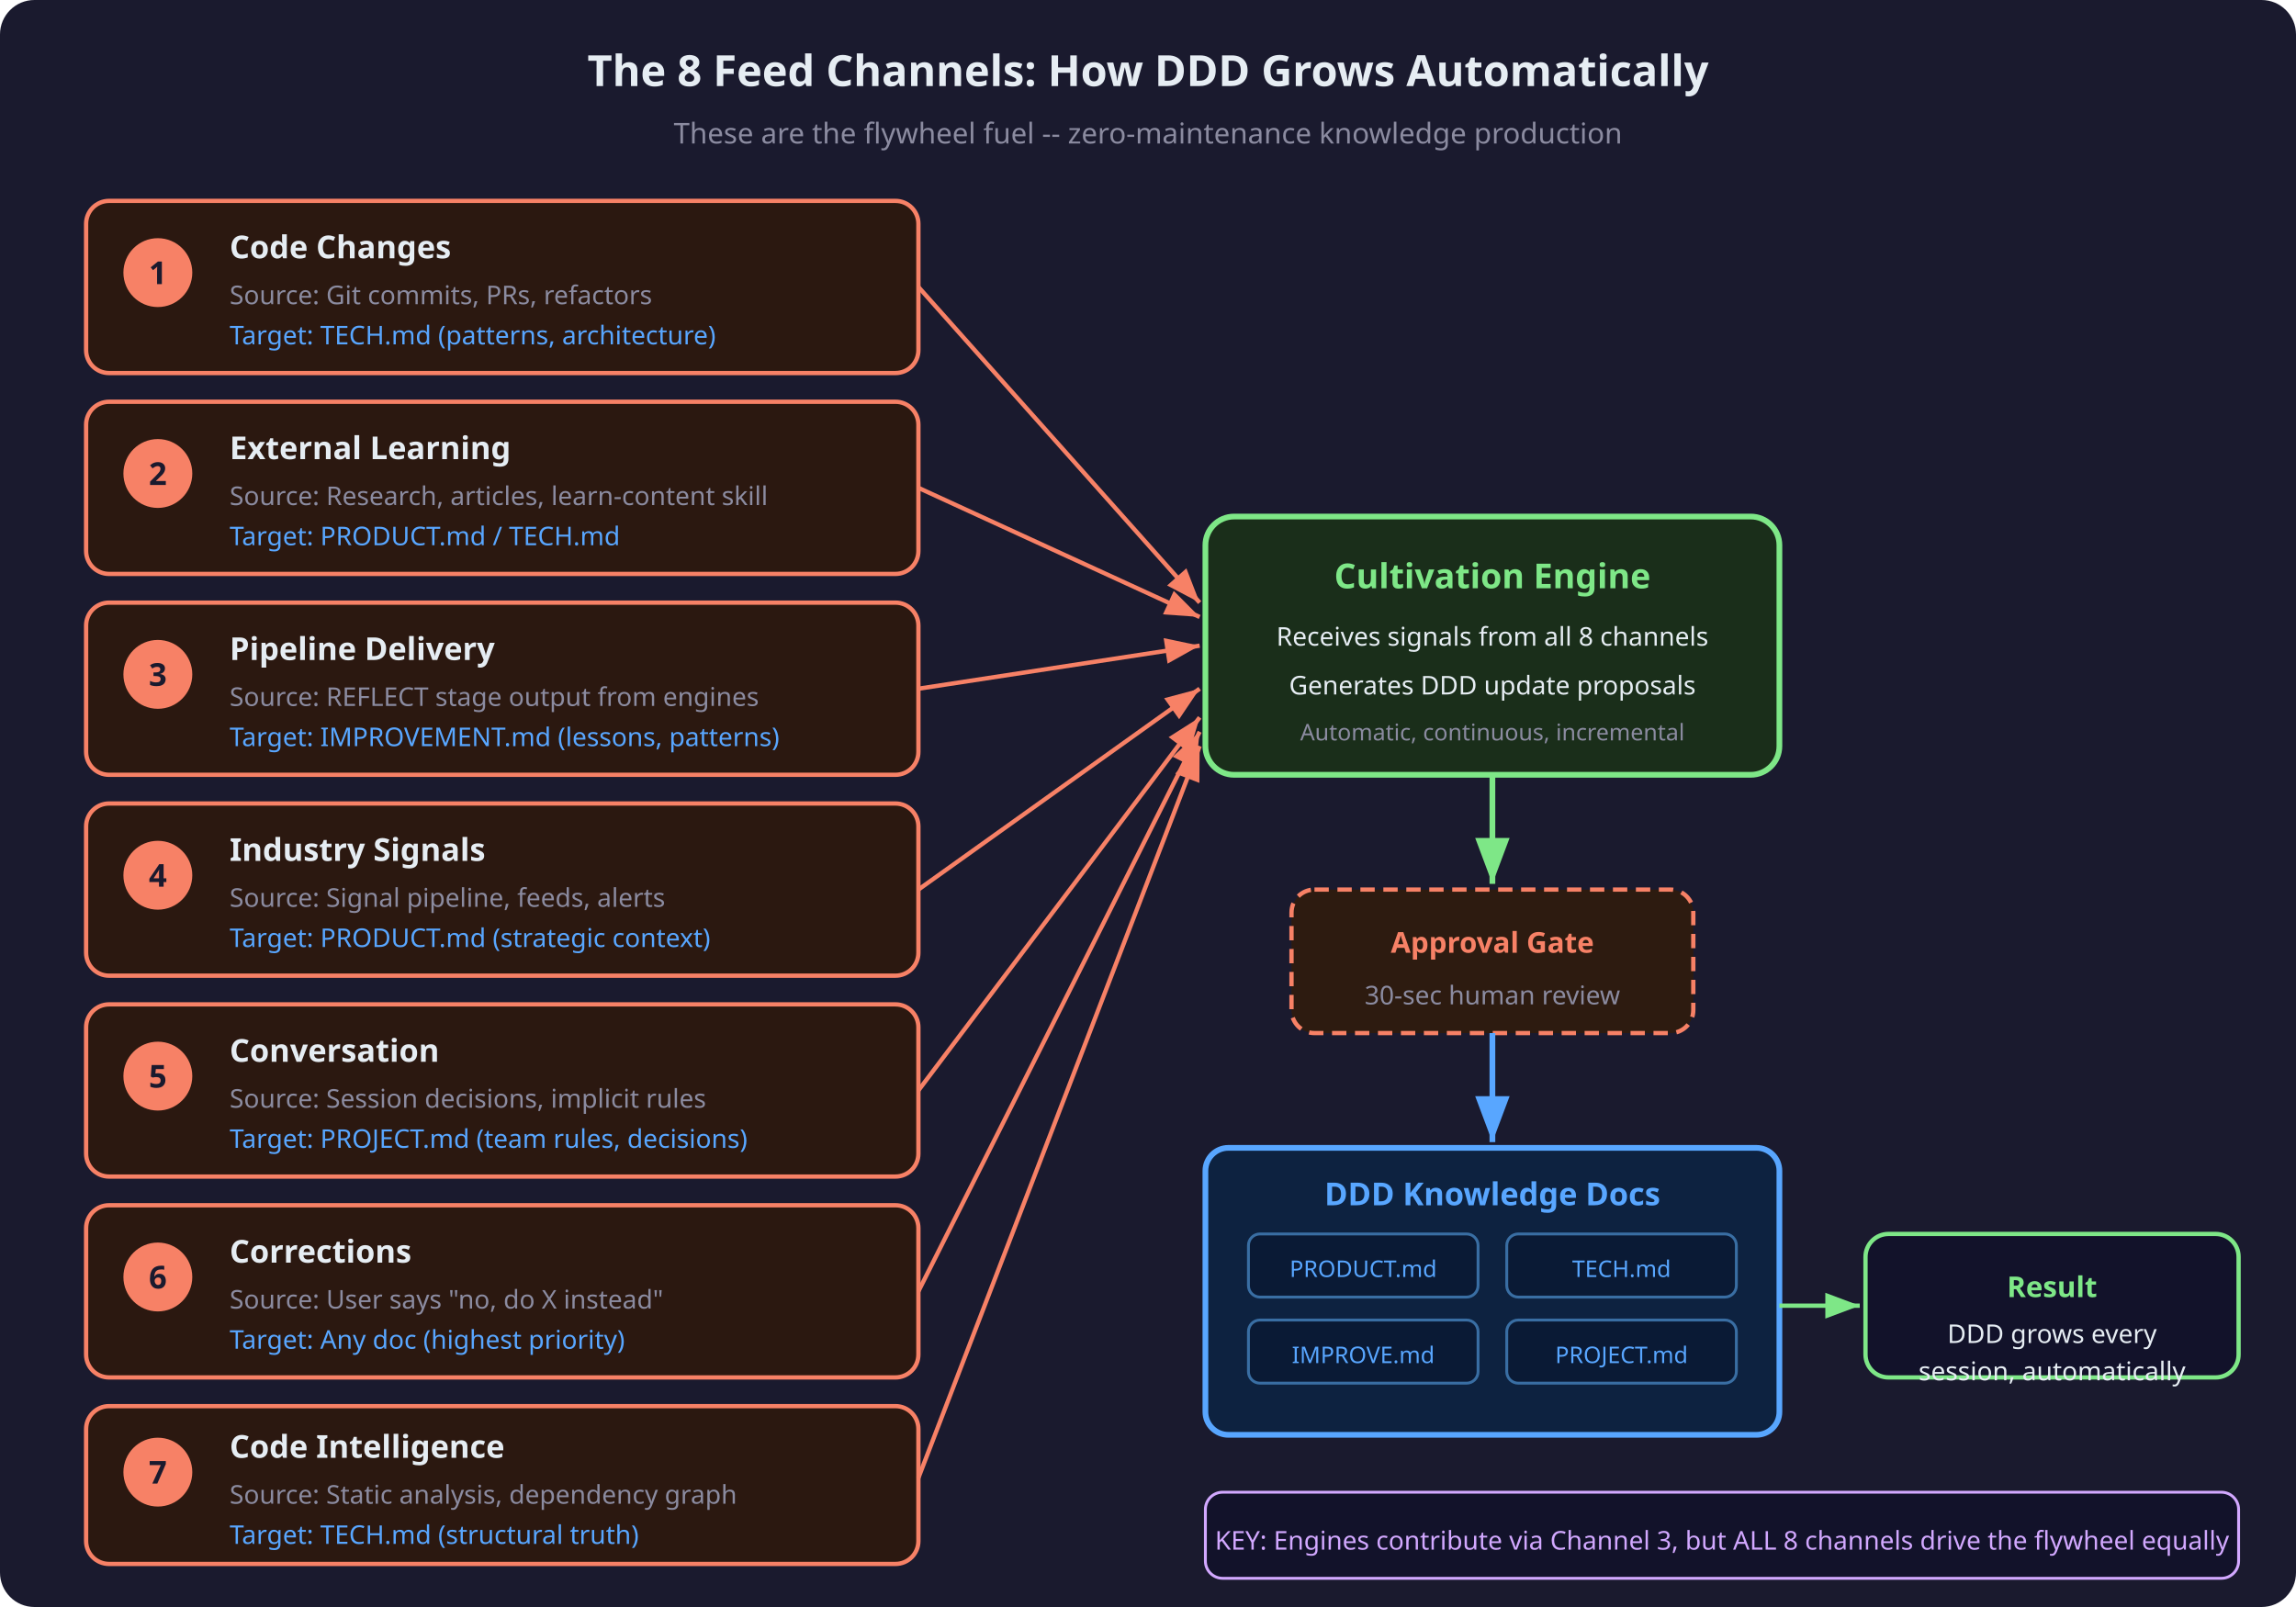
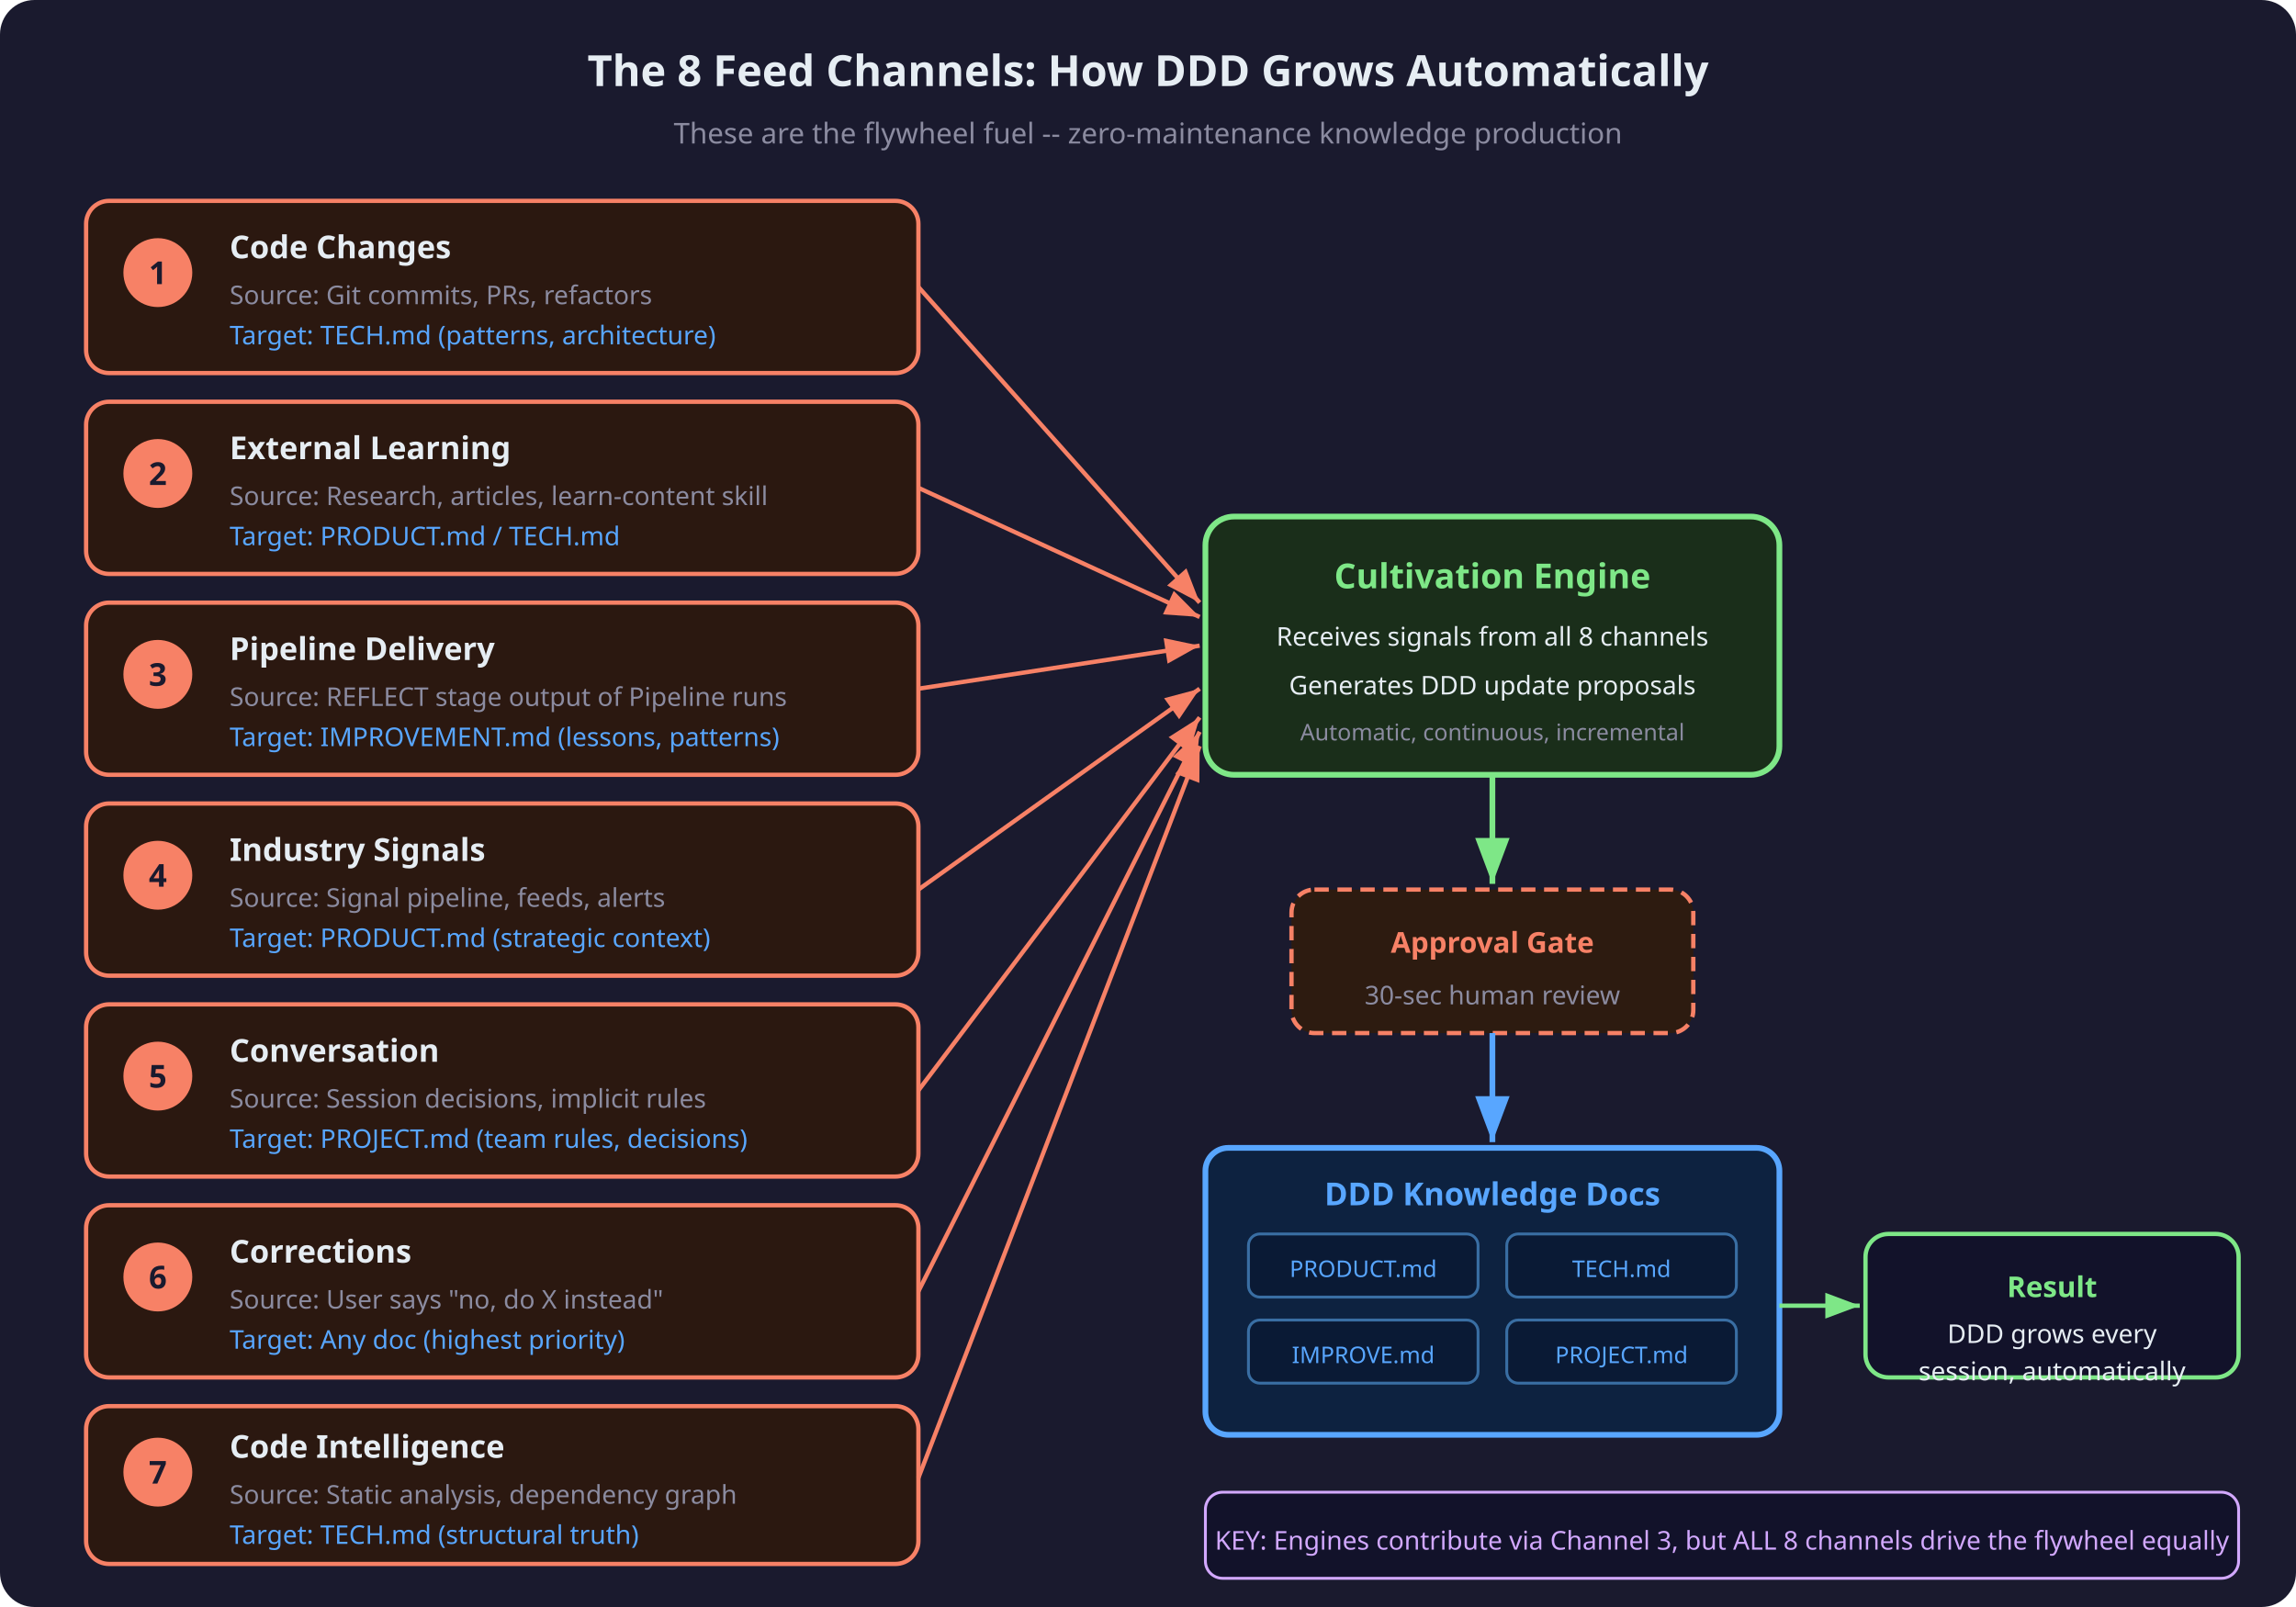
<svg xmlns="http://www.w3.org/2000/svg" viewBox="0 0 800 560" font-family="sans-serif">
  <defs>
    <marker id="arr3" markerWidth="8" markerHeight="6" refX="8" refY="3" orient="auto">
      <path d="M0,0 L8,3 L0,6" fill="#f78166" />
    </marker>
    <marker id="arr3g" markerWidth="8" markerHeight="6" refX="8" refY="3" orient="auto">
      <path d="M0,0 L8,3 L0,6" fill="#7ee787" />
    </marker>
    <marker id="arr3b" markerWidth="8" markerHeight="6" refX="8" refY="3" orient="auto">
      <path d="M0,0 L8,3 L0,6" fill="#58a6ff" />
    </marker>
  </defs>
  <rect width="800" height="560" fill="#1a1a2e" rx="12" />
  <text x="400" y="30" text-anchor="middle" fill="#e6edf3" font-size="15" font-weight="bold">The 8 Feed Channels: How DDD Grows Automatically</text>
  <text x="400" y="50" text-anchor="middle" fill="#8b8ba0" font-size="10">These are the flywheel fuel -- zero-maintenance knowledge production</text>
  <rect x="30" y="70" width="290" height="60" rx="8" fill="#2b1810" stroke="#f78166" stroke-width="1.5" />
  <circle cx="55" cy="95" r="12" fill="#f78166" />
  <text x="55" y="99" text-anchor="middle" fill="#1a1a2e" font-size="11" font-weight="bold">1</text>
  <text x="80" y="90" fill="#e6edf3" font-size="11" font-weight="bold">Code Changes</text>
  <text x="80" y="106" fill="#8b8ba0" font-size="9">Source: Git commits, PRs, refactors</text>
  <text x="80" y="120" fill="#58a6ff" font-size="9">Target: TECH.md (patterns, architecture)</text>
  <rect x="30" y="140" width="290" height="60" rx="8" fill="#2b1810" stroke="#f78166" stroke-width="1.5" />
  <circle cx="55" cy="165" r="12" fill="#f78166" />
  <text x="55" y="169" text-anchor="middle" fill="#1a1a2e" font-size="11" font-weight="bold">2</text>
  <text x="80" y="160" fill="#e6edf3" font-size="11" font-weight="bold">External Learning</text>
  <text x="80" y="176" fill="#8b8ba0" font-size="9">Source: Research, articles, learn-content skill</text>
  <text x="80" y="190" fill="#58a6ff" font-size="9">Target: PRODUCT.md / TECH.md</text>
  <rect x="30" y="210" width="290" height="60" rx="8" fill="#2b1810" stroke="#f78166" stroke-width="1.5" />
  <circle cx="55" cy="235" r="12" fill="#f78166" />
  <text x="55" y="239" text-anchor="middle" fill="#1a1a2e" font-size="11" font-weight="bold">3</text>
  <text x="80" y="230" fill="#e6edf3" font-size="11" font-weight="bold">Pipeline Delivery</text>
-   <text x="80" y="246" fill="#8b8ba0" font-size="9">Source: REFLECT stage output from engines</text>
+   <text x="80" y="246" fill="#8b8ba0" font-size="9">Source: REFLECT stage output of Pipeline runs</text>
  <text x="80" y="260" fill="#58a6ff" font-size="9">Target: IMPROVEMENT.md (lessons, patterns)</text>
  <rect x="30" y="280" width="290" height="60" rx="8" fill="#2b1810" stroke="#f78166" stroke-width="1.5" />
  <circle cx="55" cy="305" r="12" fill="#f78166" />
  <text x="55" y="309" text-anchor="middle" fill="#1a1a2e" font-size="11" font-weight="bold">4</text>
  <text x="80" y="300" fill="#e6edf3" font-size="11" font-weight="bold">Industry Signals</text>
  <text x="80" y="316" fill="#8b8ba0" font-size="9">Source: Signal pipeline, feeds, alerts</text>
  <text x="80" y="330" fill="#58a6ff" font-size="9">Target: PRODUCT.md (strategic context)</text>
  <rect x="30" y="350" width="290" height="60" rx="8" fill="#2b1810" stroke="#f78166" stroke-width="1.5" />
  <circle cx="55" cy="375" r="12" fill="#f78166" />
  <text x="55" y="379" text-anchor="middle" fill="#1a1a2e" font-size="11" font-weight="bold">5</text>
  <text x="80" y="370" fill="#e6edf3" font-size="11" font-weight="bold">Conversation</text>
  <text x="80" y="386" fill="#8b8ba0" font-size="9">Source: Session decisions, implicit rules</text>
  <text x="80" y="400" fill="#58a6ff" font-size="9">Target: PROJECT.md (team rules, decisions)</text>
  <rect x="30" y="420" width="290" height="60" rx="8" fill="#2b1810" stroke="#f78166" stroke-width="1.5" />
  <circle cx="55" cy="445" r="12" fill="#f78166" />
  <text x="55" y="449" text-anchor="middle" fill="#1a1a2e" font-size="11" font-weight="bold">6</text>
  <text x="80" y="440" fill="#e6edf3" font-size="11" font-weight="bold">Corrections</text>
  <text x="80" y="456" fill="#8b8ba0" font-size="9">Source: User says "no, do X instead"</text>
  <text x="80" y="470" fill="#58a6ff" font-size="9">Target: Any doc (highest priority)</text>
  <rect x="30" y="490" width="290" height="55" rx="8" fill="#2b1810" stroke="#f78166" stroke-width="1.5" />
  <circle cx="55" cy="513" r="12" fill="#f78166" />
  <text x="55" y="517" text-anchor="middle" fill="#1a1a2e" font-size="11" font-weight="bold">7</text>
  <text x="80" y="508" fill="#e6edf3" font-size="11" font-weight="bold">Code Intelligence</text>
  <text x="80" y="524" fill="#8b8ba0" font-size="9">Source: Static analysis, dependency graph</text>
  <text x="80" y="538" fill="#58a6ff" font-size="9">Target: TECH.md (structural truth)</text>
  <rect x="420" y="180" width="200" height="90" rx="10" fill="#1a2e1a" stroke="#7ee787" stroke-width="2" />
  <text x="520" y="205" text-anchor="middle" fill="#7ee787" font-size="12" font-weight="bold">Cultivation Engine</text>
  <text x="520" y="225" text-anchor="middle" fill="#e6edf3" font-size="9">Receives signals from all 8 channels</text>
  <text x="520" y="242" text-anchor="middle" fill="#e6edf3" font-size="9">Generates DDD update proposals</text>
  <text x="520" y="258" text-anchor="middle" fill="#8b8ba0" font-size="8">Automatic, continuous, incremental</text>
  <line x1="320" y1="100" x2="418" y2="210" stroke="#f78166" stroke-width="1.5" marker-end="url(#arr3)" />
  <line x1="320" y1="170" x2="418" y2="215" stroke="#f78166" stroke-width="1.5" marker-end="url(#arr3)" />
  <line x1="320" y1="240" x2="418" y2="225" stroke="#f78166" stroke-width="1.5" marker-end="url(#arr3)" />
  <line x1="320" y1="310" x2="418" y2="240" stroke="#f78166" stroke-width="1.5" marker-end="url(#arr3)" />
  <line x1="320" y1="380" x2="418" y2="250" stroke="#f78166" stroke-width="1.5" marker-end="url(#arr3)" />
  <line x1="320" y1="450" x2="418" y2="255" stroke="#f78166" stroke-width="1.5" marker-end="url(#arr3)" />
  <line x1="320" y1="515" x2="418" y2="260" stroke="#f78166" stroke-width="1.5" marker-end="url(#arr3)" />
  <rect x="450" y="310" width="140" height="50" rx="8" fill="#2d1b10" stroke="#f78166" stroke-width="1.5" stroke-dasharray="5,3" />
  <text x="520" y="332" text-anchor="middle" fill="#f78166" font-size="10" font-weight="bold">Approval Gate</text>
  <text x="520" y="350" text-anchor="middle" fill="#8b8ba0" font-size="9">30-sec human review</text>
  <line x1="520" y1="270" x2="520" y2="308" stroke="#7ee787" stroke-width="2" marker-end="url(#arr3g)" />
  <rect x="420" y="400" width="200" height="100" rx="8" fill="#0d2240" stroke="#58a6ff" stroke-width="2" />
  <text x="520" y="420" text-anchor="middle" fill="#58a6ff" font-size="11" font-weight="bold">DDD Knowledge Docs</text>
  <rect x="435" y="430" width="80" height="22" rx="4" fill="#0a1a35" stroke="#396ea3" stroke-width="1" />
  <text x="475" y="445" text-anchor="middle" fill="#58a6ff" font-size="8">PRODUCT.md</text>
  <rect x="525" y="430" width="80" height="22" rx="4" fill="#0a1a35" stroke="#396ea3" stroke-width="1" />
  <text x="565" y="445" text-anchor="middle" fill="#58a6ff" font-size="8">TECH.md</text>
  <rect x="435" y="460" width="80" height="22" rx="4" fill="#0a1a35" stroke="#396ea3" stroke-width="1" />
  <text x="475" y="475" text-anchor="middle" fill="#58a6ff" font-size="8">IMPROVE.md</text>
  <rect x="525" y="460" width="80" height="22" rx="4" fill="#0a1a35" stroke="#396ea3" stroke-width="1" />
  <text x="565" y="475" text-anchor="middle" fill="#58a6ff" font-size="8">PROJECT.md</text>
  <line x1="520" y1="360" x2="520" y2="398" stroke="#58a6ff" stroke-width="2" marker-end="url(#arr3b)" />
  <rect x="650" y="430" width="130" height="50" rx="8" fill="#12122a" stroke="#7ee787" stroke-width="1.5" />
  <text x="715" y="452" text-anchor="middle" fill="#7ee787" font-size="10" font-weight="bold">Result</text>
  <text x="715" y="468" text-anchor="middle" fill="#e6edf3" font-size="9">DDD grows every</text>
  <text x="715" y="481" text-anchor="middle" fill="#e6edf3" font-size="9">session, automatically</text>
  <line x1="620" y1="455" x2="648" y2="455" stroke="#7ee787" stroke-width="1.5" marker-end="url(#arr3g)" />
  <rect x="420" y="520" width="360" height="30" rx="6" fill="#12122a" stroke="#d2a8ff" stroke-width="1" />
  <text x="600" y="540" text-anchor="middle" fill="#d2a8ff" font-size="9">KEY: Engines contribute via Channel 3, but ALL 8 channels drive the flywheel equally</text>
</svg>
